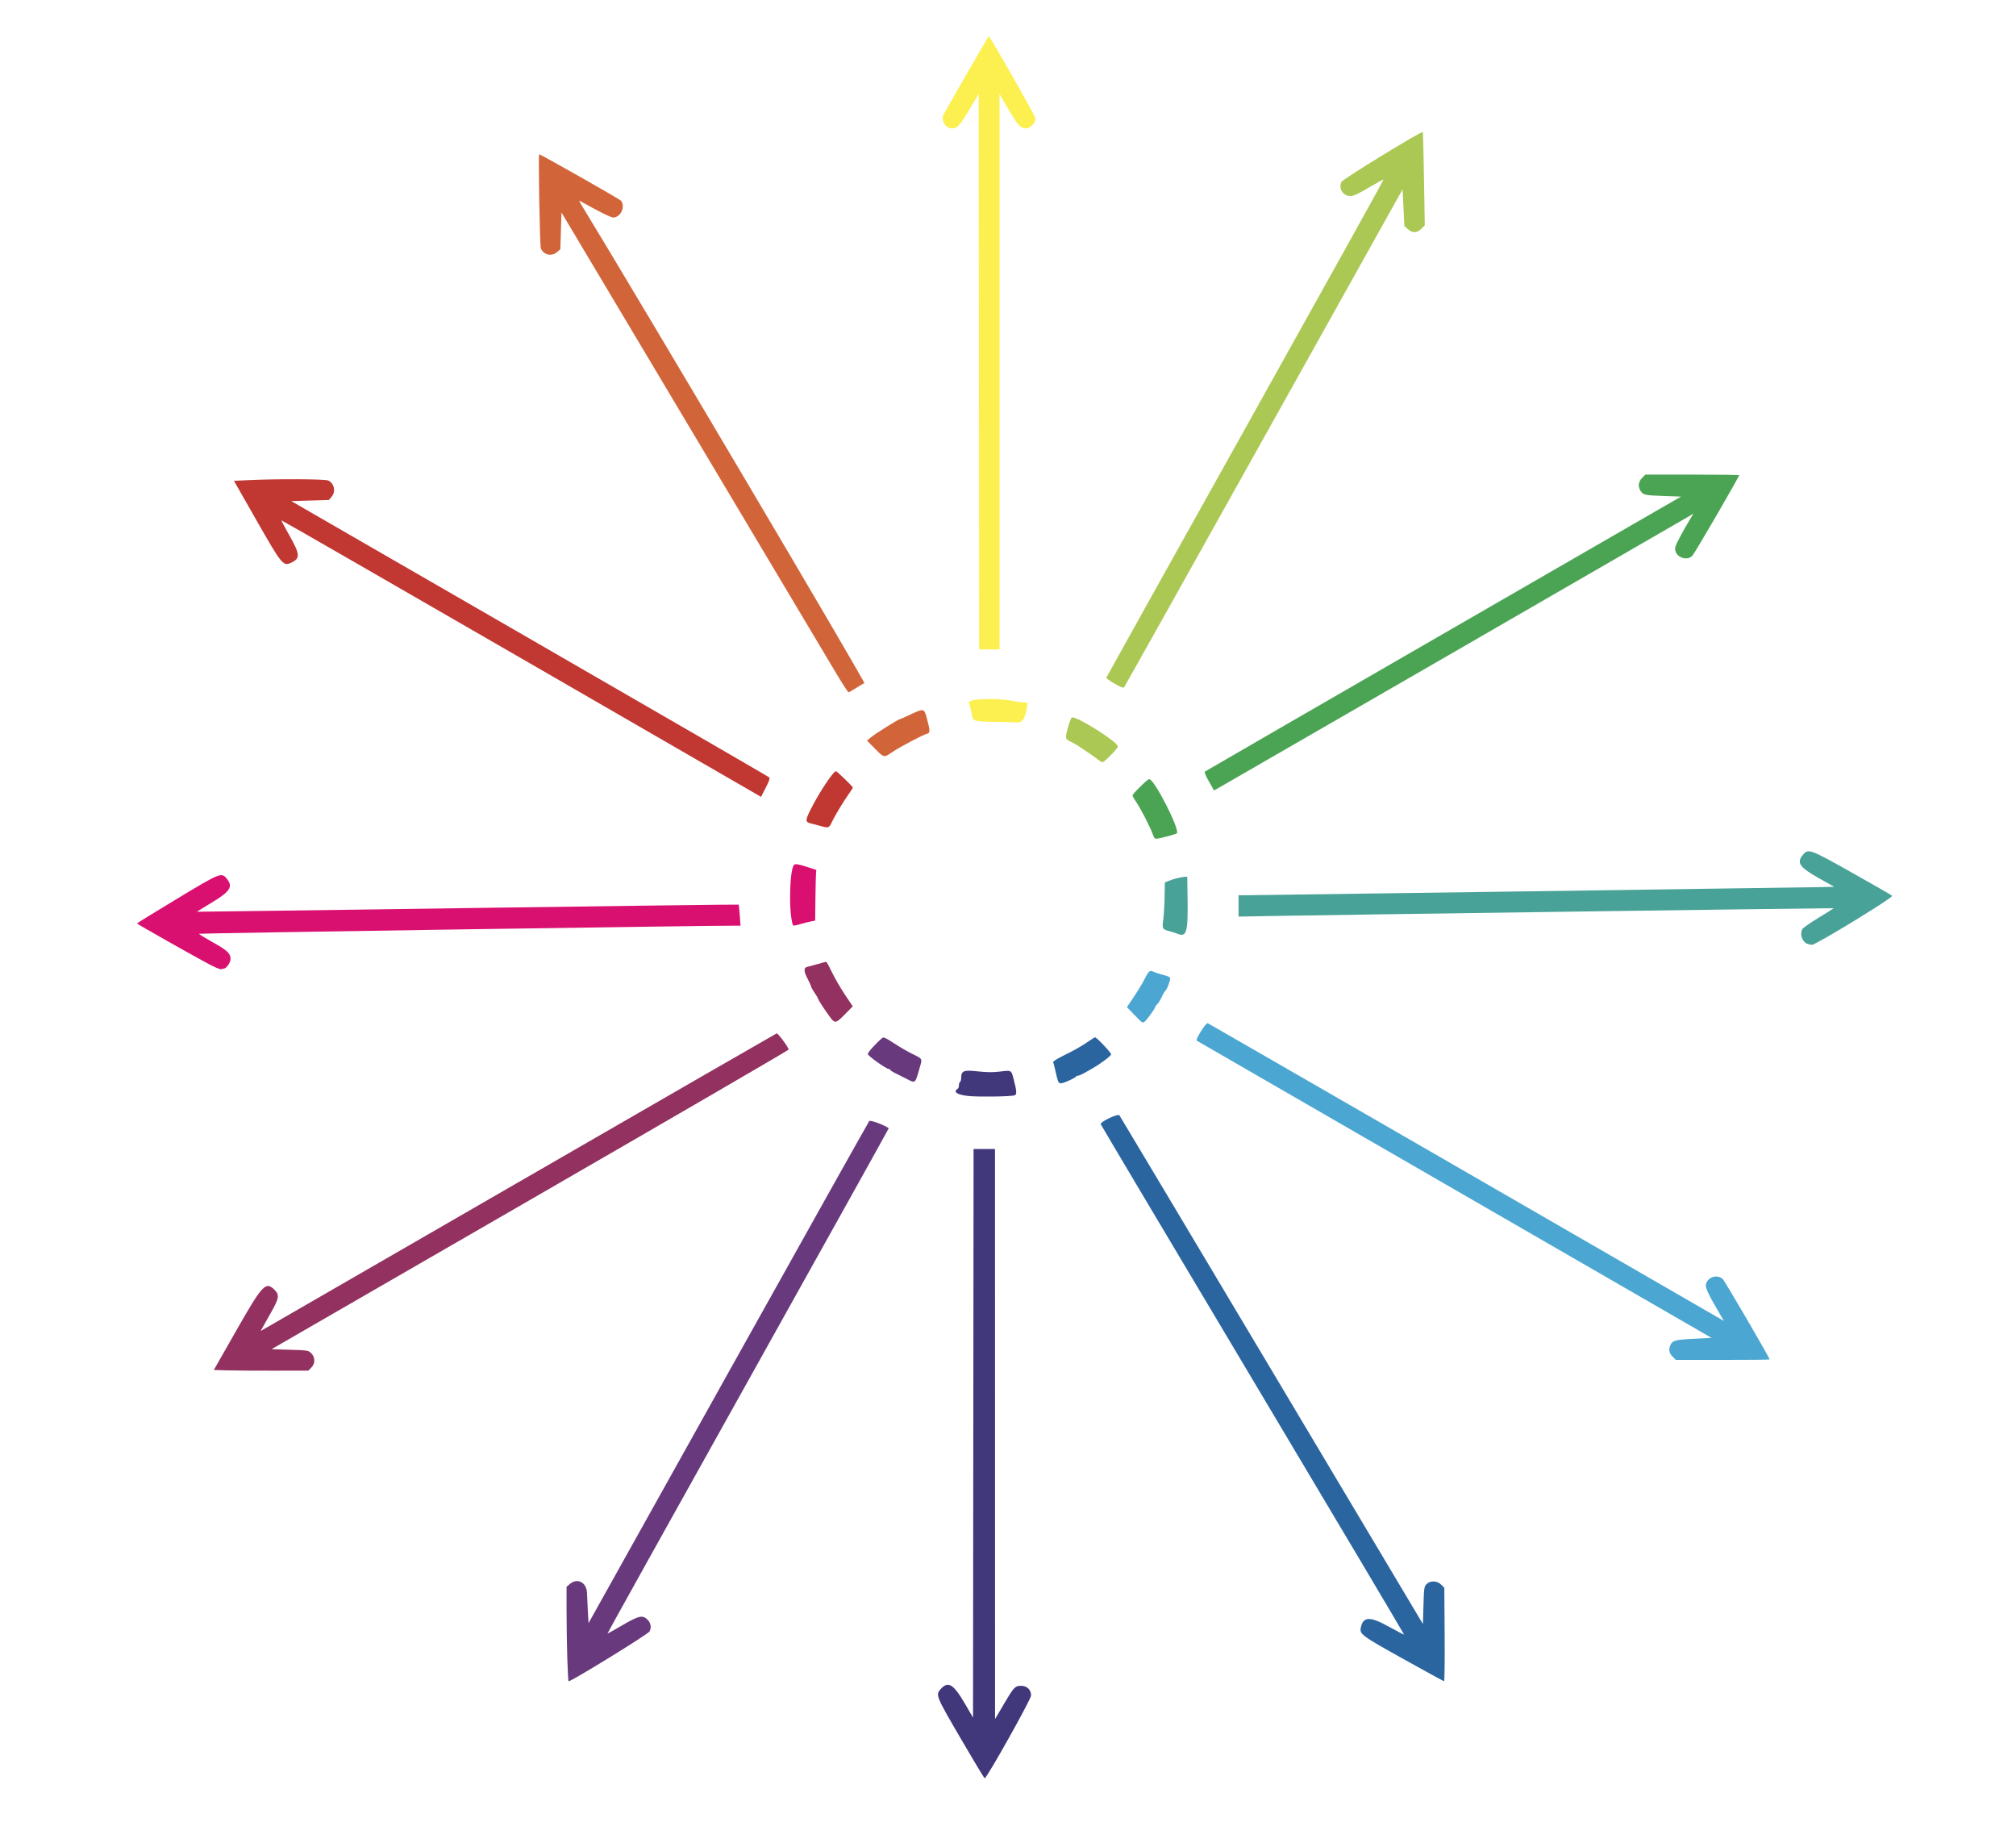
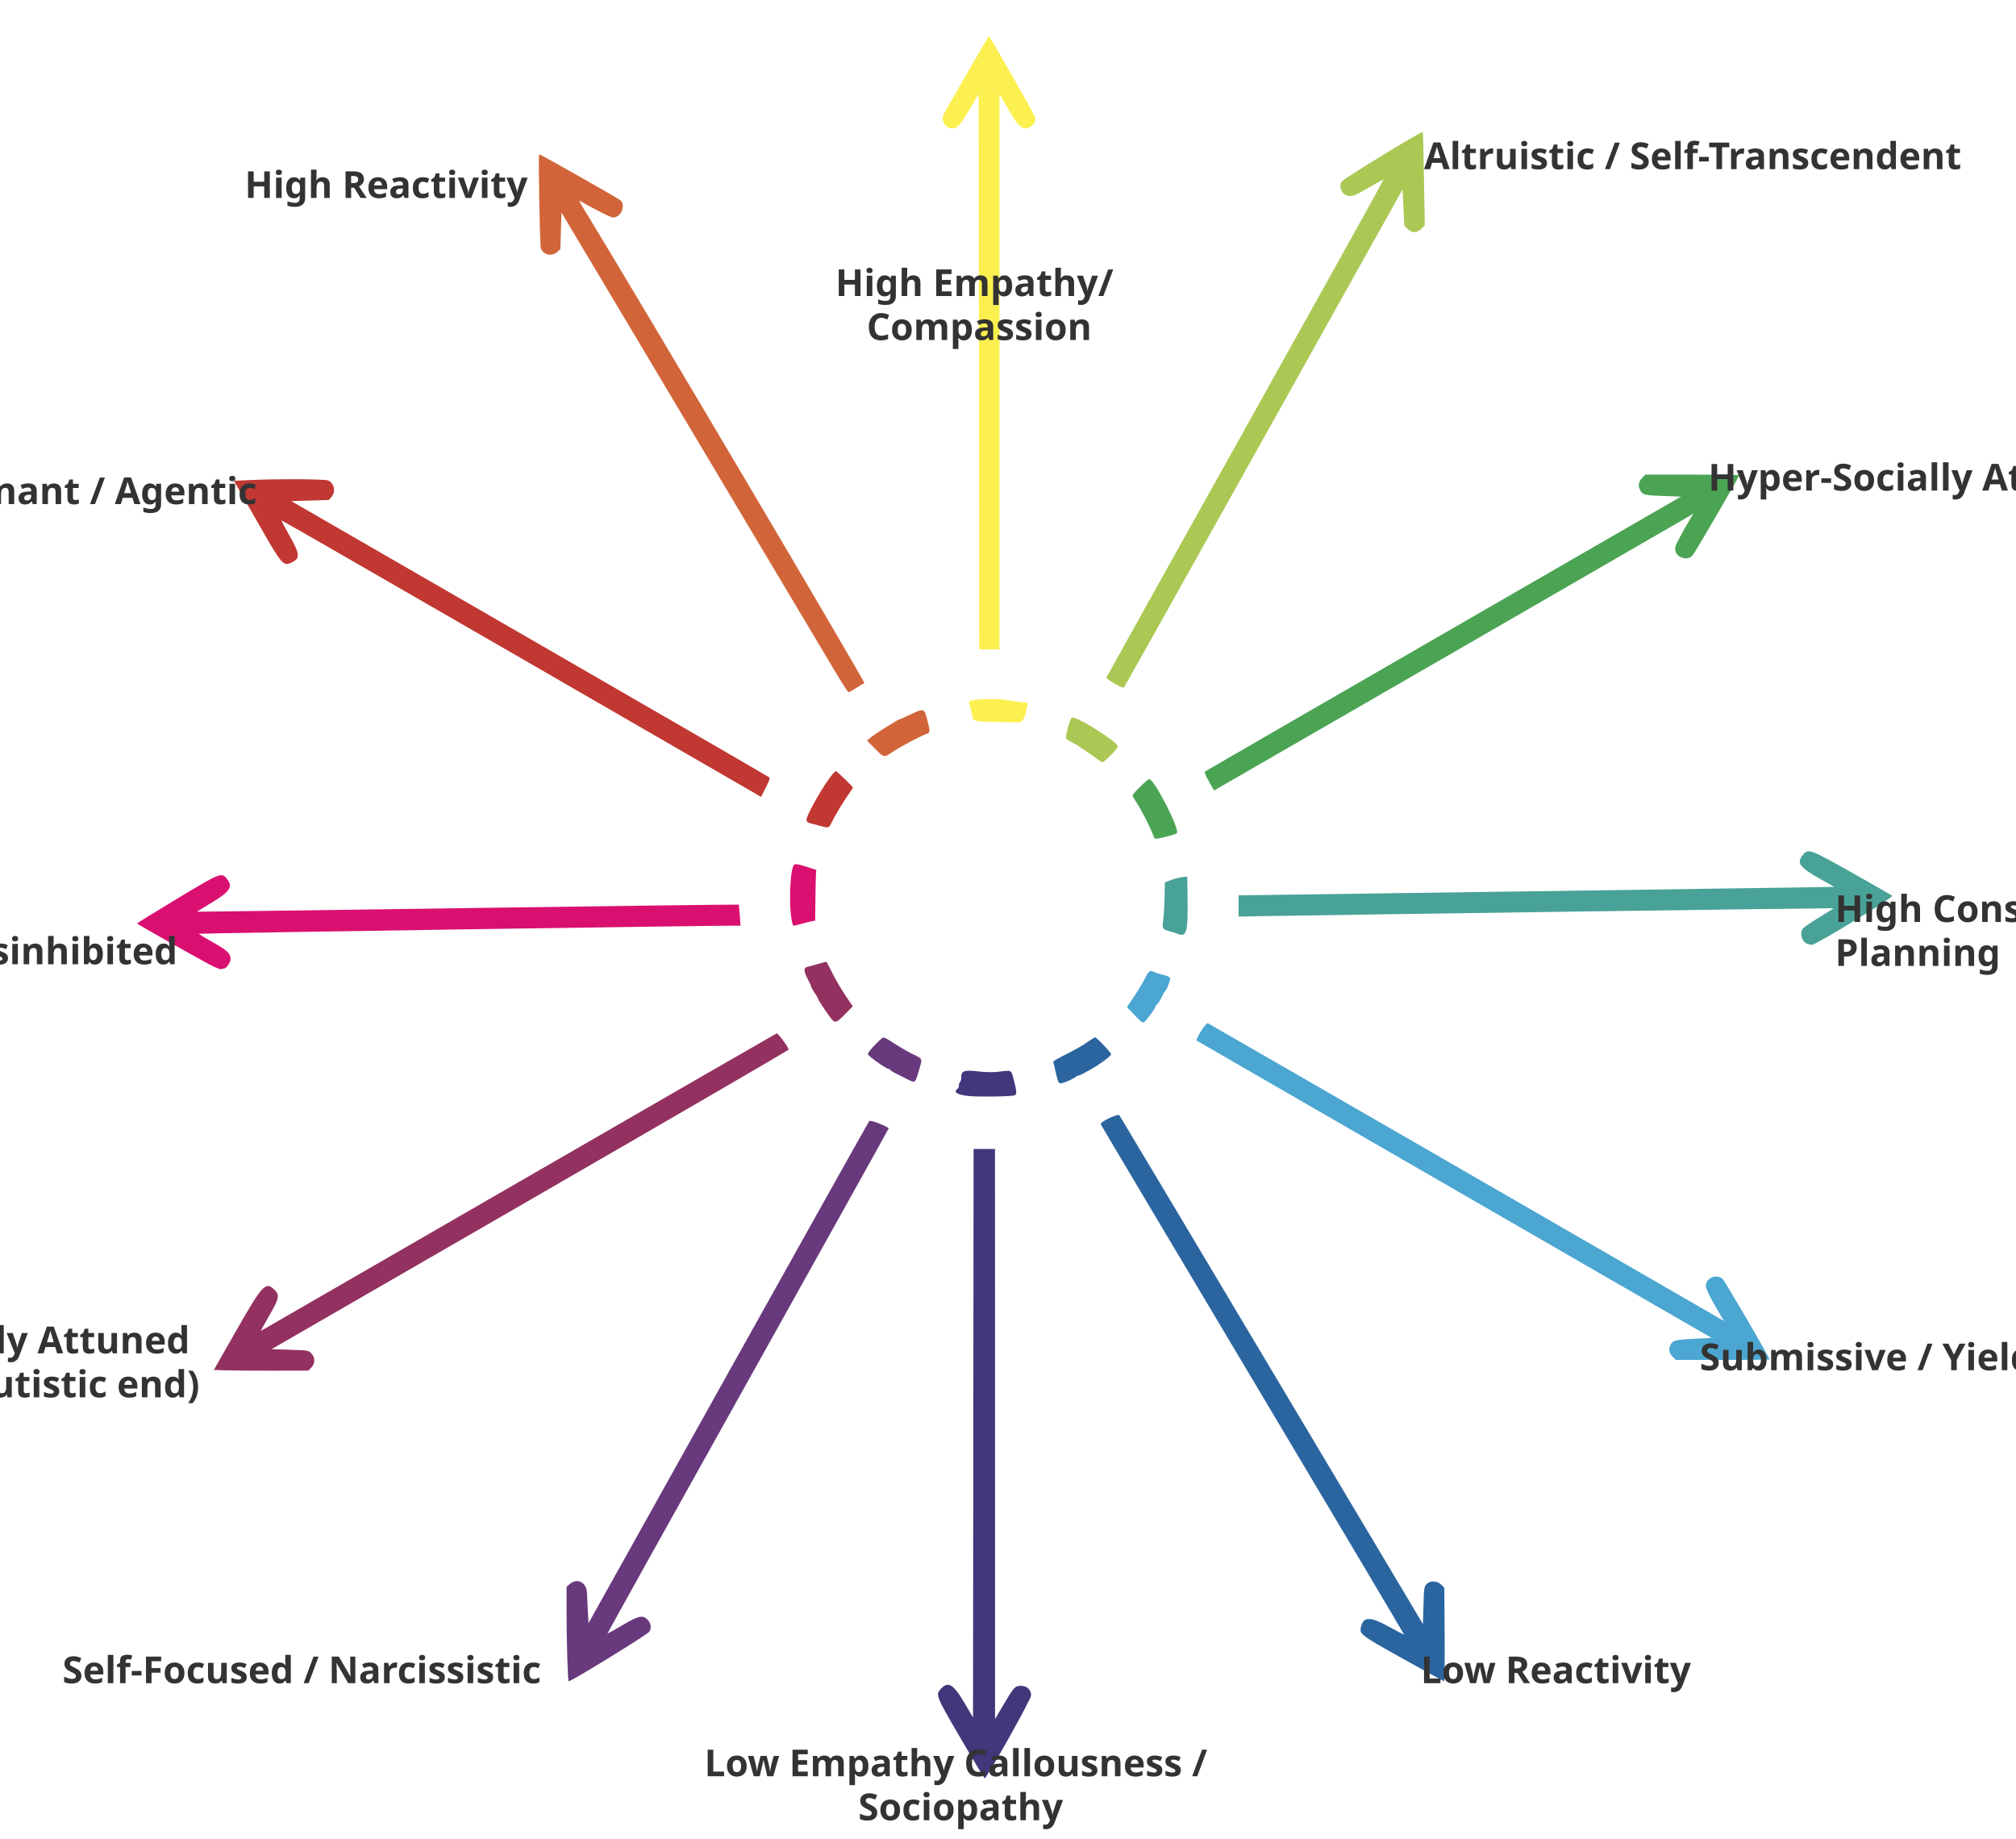
<svg xmlns="http://www.w3.org/2000/svg" version="1.1" id="svg1" width="1192" height="1086.667" viewBox="0 0 1192 1086.667">
  <defs id="defs1" />
  <g id="g1">
    <path style="fill:#fcf050;fill-opacity:1" d="m 578.819,219.728 -0.168,-164.167 -5.608,9.442 c -5.518,9.291 -7.007,10.891 -10.134,10.891 -3.587,0 -6.529,-4.324 -5.243,-7.707 0.499,-1.313 26.125,-45.79 26.963,-46.798 0.431,-0.518 27.215,46.522 27.506,48.307 0.457,2.807 -2.677,6.198 -5.728,6.198 -2.999,0 -4.855,-2.078 -10.406,-11.65 l -5.016,-8.65 V 219.744 383.894 h -5.999 -5.999 z" id="path33" />
    <path style="fill:#abc854;fill-opacity:1" d="m 658.984,404.092 c -2.75,-1.6 -4.937,-3.165 -4.859,-3.477 0.078,-0.312 37.058,-66.646 82.179,-147.41 45.121,-80.763 81.925,-146.955 81.787,-147.093 -0.138,-0.138 -4.064,2.007 -8.725,4.766 -6.504,3.85 -9.056,5.016 -10.979,5.016 -4.335,0 -7.174,-4.611 -5.188,-8.428 0.872,-1.676 47.467,-30.187 48.111,-29.439 0.095,0.11 0.388,12.571 0.651,27.69 l 0.478,27.49 -2.01,2.01 c -2.612,2.612 -5.371,2.672 -8.088,0.177 l -1.996,-1.833 -0.515,-10.817 -0.515,-10.817 -81.905,146.62 c -45.048,80.641 -82.248,147.033 -82.667,147.537 -0.63,0.758 -1.629,0.413 -5.762,-1.992 z" id="path32" />
    <path style="fill:#d16539;fill-opacity:1" d="m 493.851,397.061 c -3.993,-6.692 -42.046,-70.504 -84.563,-141.805 l -77.304,-129.639 -0.333,10.865 -0.333,10.865 -1.871,1.607 c -3.334,2.865 -8.112,1.779 -9.677,-2.199 -0.6,-1.525 -1.554,-55.528 -0.981,-55.527 0.95,0.002 47.515,26.398 48.363,27.415 2.832,3.397 -0.173,9.919 -4.571,9.919 -1.467,0 -8.422,-3.456 -19.89,-9.884 -0.345,-0.193 0.001,0.676 0.769,1.933 34.647,56.69 168.73,283.285 167.628,283.285 -0.31,0 -2.42,1.2 -4.689,2.667 -2.269,1.467 -4.387,2.667 -4.707,2.667 -0.319,0 -3.848,-5.475 -7.84,-12.167 z" id="path31" />
    <path style="fill:#fcf050;fill-opacity:1" d="m 588.032,426.728 c -12.097,-0.215 -12.723,-0.39 -13.249,-3.691 -0.188,-1.179 -0.632,-3.193 -0.988,-4.477 -0.355,-1.283 -0.758,-2.757 -0.895,-3.274 -0.573,-2.163 15.822,-2.852 25.192,-1.059 2.874,0.55 6.214,1 7.422,1 2.168,1.1e-4 2.191,0.033 1.783,2.5 -1.14,6.884 -2.723,9.53 -5.592,9.351 -1.313,-0.082 -7.466,-0.24 -13.672,-0.35 z" id="path30" />
    <path style="fill:#d16539;fill-opacity:1" d="m 517.299,442.513 -4.649,-4.715 2.322,-1.964 c 2.198,-1.859 16.101,-10.607 16.857,-10.607 0.195,0 2.861,-1.169 5.924,-2.597 8.691,-4.053 8.623,-4.068 10.34,2.264 1.919,7.074 1.927,8.362 0.056,8.847 -2.516,0.652 -15.911,7.7 -20.297,10.68 -5.296,3.599 -5.087,3.637 -10.554,-1.908 z" id="path29" />
    <path style="fill:#abc854;fill-opacity:1" d="m 649.202,449.017 c -1.624,-1.33 -6.048,-4.383 -12.218,-8.432 -0.917,-0.601 -2.792,-1.617 -4.167,-2.257 -1.948,-0.906 -2.5,-1.546 -2.5,-2.894 0,-2.355 2.537,-10.715 3.417,-11.259 2.158,-1.334 27.143,14.335 27.221,17.071 0.033,1.16 -7.938,9.314 -9.105,9.314 -0.42,0 -1.612,-0.695 -2.649,-1.544 z" id="path28" />
    <path style="fill:#4ba454;fill-opacity:1" d="m 714.797,461.94 c -2.149,-3.794 -2.795,-5.49 -2.248,-5.903 0.423,-0.318 63.904,-37.006 141.07,-81.528 l 140.302,-80.949 -10.302,-0.363 c -11.104,-0.391 -12.016,-0.592 -13.595,-3.003 -1.66,-2.534 -1.314,-5.463 0.909,-7.685 l 1.949,-1.949 h 27.718 c 15.245,0 27.718,0.155 27.718,0.344 0,0.971 -26.311,46.229 -27.686,47.623 -3.683,3.735 -10.953,0.221 -10.12,-4.892 0.289,-1.772 4.118,-9.015 9.366,-17.718 l 1.392,-2.309 -2.309,1.407 c -2.556,1.557 -271.408,156.758 -277.394,160.132 l -3.752,2.115 z" id="path27" />
    <path style="fill:#c13732;fill-opacity:1" d="m 308.317,389.225 c -77.917,-45.007 -141.774,-81.736 -141.906,-81.62 -0.131,0.116 1.86,3.904 4.426,8.417 6.41,11.275 6.738,13.831 2.085,16.237 -5.466,2.827 -5.8,2.439 -21.285,-24.698 l -13.314,-23.333 8.83,-0.421 c 16.341,-0.78 44.951,-0.647 46.848,0.218 3.642,1.659 4.683,6.591 2.041,9.666 l -1.607,1.871 -11.103,0.333 -11.103,0.333 140.877,81.273 c 77.482,44.7 141.227,81.6 141.655,82 0.585,0.547 0.09,2.067 -2,6.141 l -2.778,5.414 z" id="path26" />
    <path style="fill:#c13732;fill-opacity:1" d="m 484.984,488.22 c -1.65,-0.478 -3.75,-1.034 -4.667,-1.235 -4.328,-0.951 -4.424,-1.615 -1.176,-8.142 4.996,-10.038 13.522,-22.949 15.155,-22.949 0.574,0 10.021,9.142 10.021,9.697 0,0.165 -1.021,1.725 -2.268,3.468 -3.225,4.505 -8.521,13.282 -10.259,17.002 -1.615,3.456 -1.954,3.564 -6.806,2.159 z" id="path25" />
    <path style="fill:#4ba454;fill-opacity:1" d="m 681.722,493.506 c -1.766,-4.884 -7.265,-15.577 -10.251,-19.933 -1.001,-1.46 -1.82,-2.968 -1.82,-3.351 0,-0.962 8.847,-9.661 9.825,-9.661 3.052,0 18.428,30.154 16.344,32.052 -0.574,0.523 -8.166,2.614 -11.182,3.08 -1.824,0.282 -2.098,0.076 -2.916,-2.187 z" id="path24" />
    <path style="fill:#da1070;fill-opacity:1" d="m 468.678,546.394 c -2.519,-7.935 -1.773,-33.587 1.028,-35.354 0.717,-0.452 2.804,-0.072 6.984,1.271 l 5.961,1.916 -0.185,2.333 c -0.102,1.283 -0.252,8.028 -0.333,14.989 l -0.148,12.655 -2.333,0.452 c -1.283,0.249 -3.983,0.925 -6,1.503 -4.446,1.275 -4.64,1.284 -4.973,0.234 z" id="path23" />
    <path style="fill:#49a297;fill-opacity:1" d="m 695.984,551.9 c -0.733,-0.314 -2.782,-0.966 -4.552,-1.449 -4.228,-1.154 -4.371,-1.425 -3.628,-6.89 0.349,-2.567 0.702,-8.544 0.785,-13.283 l 0.151,-8.616 1.955,-0.819 c 2.73,-1.144 6.919,-2.247 9.288,-2.447 l 2,-0.169 0.201,13.333 c 0.298,19.707 -0.623,22.725 -6.201,20.34 z" id="path22" />
    <path style="fill:#49a297;fill-opacity:1" d="m 1068.555,557.9 c -3.041,-1.227 -4.519,-5.656 -2.899,-8.683 0.37,-0.691 4.72,-3.721 9.668,-6.733 4.947,-3.012 8.92,-5.539 8.827,-5.615 -0.174,-0.144 -295.343,3.948 -331.334,4.594 l -20.5,0.368 v -6.301 -6.301 h 3.427 c 4.864,0 331.241,-4.626 340.84,-4.831 l 7.933,-0.169 -8.803,-4.941 c -11.767,-6.605 -13.63,-9.303 -9.671,-14.007 3.165,-3.762 4.009,-3.452 29.22,10.726 12.496,7.027 23.093,13.111 23.548,13.518 0.974,0.872 -45.227,29.083 -47.495,29.001 -0.733,-0.026 -1.976,-0.307 -2.762,-0.625 z" id="path21" />
    <path style="fill:#da1070;fill-opacity:1" d="m 123.809,570.1 c -10.458,-5.577 -42.779,-23.858 -42.797,-24.206 -0.009,-0.183 10.622,-6.743 23.625,-14.578 26.004,-15.668 26.37,-15.812 29.652,-11.641 3.592,4.566 1.705,7.409 -9.295,14.006 -4.737,2.841 -8.552,5.217 -8.478,5.28 0.074,0.063 72.097,-0.913 160.052,-2.17 87.955,-1.257 160.029,-2.173 160.166,-2.036 0.137,0.137 0.444,2.999 0.682,6.36 l 0.434,6.112 -1.933,-0.031 c -11.104,-0.177 -318.267,4.456 -318.267,4.801 0,0.256 3.609,2.477 8.021,4.936 8.712,4.856 10.646,6.664 10.646,9.954 0,2.09 -2.472,5.674 -3.914,5.674 -0.354,0 -1.08,0.167 -1.614,0.372 -0.533,0.205 -3.675,-1.07 -6.981,-2.833 z" id="path20" />
    <path style="fill:#4ba6d2;fill-opacity:1" d="m 670.76,599.959 -4.443,-4.602 4.19,-6.231 c 2.305,-3.427 5.206,-8.256 6.447,-10.731 2.247,-4.479 3.001,-5.044 5.205,-3.898 0.637,0.331 2.508,0.962 4.158,1.403 5.7,1.522 5.987,1.725 5.367,3.797 -0.973,3.251 -1.894,5.296 -2.823,6.261 -0.496,0.515 -1.462,2.203 -2.148,3.75 -0.686,1.547 -1.806,3.319 -2.488,3.937 -0.683,0.618 -1.241,1.424 -1.241,1.793 0,0.751 -5.185,7.854 -6.289,8.614 -1.163,0.801 -1.31,0.699 -5.936,-4.092 z" id="path19" />
    <path style="fill:#933160;fill-opacity:1" d="m 490.828,601.312 c -3.031,-4.057 -7.177,-10.431 -7.177,-11.034 0,-0.263 -0.9,-1.786 -2,-3.384 -1.1,-1.599 -2,-3.197 -2,-3.552 0,-0.355 -0.9,-2.356 -2,-4.448 -2.433,-4.626 -2.579,-6.755 -0.5,-7.312 0.825,-0.221 2.7,-0.711 4.167,-1.09 1.467,-0.379 3.588,-0.968 4.714,-1.31 1.126,-0.342 2.247,-0.621 2.492,-0.621 0.245,0 1.768,2.775 3.385,6.167 1.617,3.392 5.046,9.317 7.62,13.167 l 4.679,7 -4.375,4.448 c -5.613,5.706 -6.129,5.819 -9.004,1.971 z" id="path18" />
    <path style="fill:#68397c;fill-opacity:1" d="m 535.984,637.732 c -2.2,-1.114 -5.275,-2.658 -6.833,-3.431 -1.558,-0.773 -2.833,-1.63 -2.833,-1.906 0,-0.276 -0.391,-0.501 -0.87,-0.501 -1.436,0 -12.101,-7.58 -12.325,-8.76 -0.172,-0.906 4.834,-6.491 8.63,-9.627 0.658,-0.544 2.344,0.248 6.885,3.236 3.307,2.176 8.19,5.007 10.851,6.29 5.935,2.864 5.849,2.723 4.515,7.385 -3.015,10.54 -2.527,10.096 -8.019,7.314 z" id="path17" />
    <path style="fill:#2b65a0;fill-opacity:1" d="m 625.765,639.442 c -0.364,-0.68 -1.106,-3.382 -1.648,-6.004 -0.543,-2.622 -1.185,-5.088 -1.427,-5.48 -0.262,-0.425 1.926,-1.877 5.427,-3.601 7.29,-3.59 11.62,-6.048 15.693,-8.91 1.738,-1.221 3.396,-2.22 3.685,-2.22 0.954,0 9.489,9.013 9.486,10.017 -0.003,0.93 -6.237,5.593 -11.33,8.476 -1.283,0.726 -3.467,1.963 -4.854,2.747 -1.386,0.785 -2.936,1.427 -3.444,1.427 -0.508,0 -1.024,0.239 -1.146,0.531 -0.27,0.646 -5.761,3.244 -8.094,3.829 -1.246,0.313 -1.858,0.1 -2.347,-0.813 z" id="path16" />
    <path style="fill:#41377b;fill-opacity:1" d="m 572.847,647.908 c -6.902,-0.672 -9.585,-2.458 -6.53,-4.347 0.367,-0.227 0.667,-1.127 0.667,-2 0,-0.873 0.3,-1.773 0.667,-2 0.367,-0.227 0.667,-1.261 0.667,-2.299 0,-4.288 1.437,-4.868 9.773,-3.941 5.427,0.603 8.944,0.643 13,0.145 7.051,-0.865 6.803,-0.995 8.198,4.293 1.866,7.073 2.011,9.204 0.662,9.722 -1.911,0.733 -20.883,1.032 -27.104,0.426 z" id="path15" />
    <path style="fill:#4ba6d2;fill-opacity:1" d="m 988.933,801.946 c -2.072,-2.072 -2.447,-4.229 -1.208,-6.947 1.184,-2.6 2.983,-3.064 13.948,-3.599 l 10.355,-0.506 -151.89,-87.667 c -83.54,-48.217 -152.184,-87.84 -152.544,-88.053 -0.964,-0.57 5.433,-10.74 6.499,-10.331 0.62,0.238 269.638,155.385 302.216,174.293 l 2.991,1.736 -1.446,-2.451 c -7.496,-12.705 -9.646,-17.174 -9.213,-19.147 0.955,-4.349 6.641,-6.19 9.923,-3.213 1.297,1.176 27.754,46.528 27.754,47.575 0,0.142 -12.473,0.259 -27.718,0.259 h -27.718 z" id="path14" />
    <path style="fill:#933160;fill-opacity:1" d="m 133.872,810.077 -7.445,-0.225 12.993,-22.812 c 15.851,-27.829 17.687,-29.791 22.948,-24.53 2.976,2.976 2.627,5.059 -2.287,13.648 -2.33,4.072 -4.614,8.123 -5.077,9.003 l -0.842,1.6 2.91,-1.639 c 1.601,-0.901 70.068,-40.418 152.149,-87.815 82.081,-47.397 149.581,-86.293 150,-86.435 0.727,-0.247 7.095,8.351 7.095,9.58 0,0.324 -68.799,40.306 -152.886,88.849 l -152.886,88.26 10.873,0.333 c 10.642,0.326 10.91,0.37 12.619,2.082 2.406,2.409 2.405,6.095 -0.001,8.503 l -1.748,1.748 -20.486,0.037 c -11.267,0.021 -23.836,-0.064 -27.931,-0.188 z" id="path13" />
    <path style="fill:#2b65a0;fill-opacity:1" d="m 829.753,980.685 c -24.979,-13.913 -26.006,-14.679 -25.112,-18.75 1.4,-6.374 5.425,-6.486 16.341,-0.454 4.949,2.735 9.088,4.882 9.198,4.772 0.11,-0.11 -40.163,-67.883 -89.496,-150.607 -49.333,-82.724 -89.772,-150.715 -89.865,-151.091 -0.352,-1.43 10.193,-6.437 11.055,-5.249 0.427,0.589 40.977,68.486 90.11,150.883 l 89.333,149.812 0.333,-11.037 c 0.312,-10.334 0.429,-11.132 1.837,-12.538 2.223,-2.219 6.266,-2.064 8.663,0.332 l 1.833,1.833 0.194,27.652 c 0.107,15.209 -0.043,27.633 -0.333,27.61 -0.29,-0.023 -11.132,-5.948 -24.092,-13.167 z" id="path12" />
    <path style="fill:#68397c;fill-opacity:1" d="m 335.425,980.394 c -0.241,-7.425 -0.438,-19.998 -0.439,-27.941 l -0.002,-14.441 2.051,-1.726 c 4.42,-3.719 9.871,-0.791 10.034,5.389 0.047,1.77 0.272,6.506 0.5,10.525 l 0.415,7.307 82.605,-147.973 c 45.433,-81.385 82.954,-148.359 83.381,-148.831 0.64,-0.708 8.522,2.173 11.535,4.217 0.103,0.07 -37.322,67.268 -83.167,149.328 -45.845,82.06 -83.271,149.285 -83.168,149.388 0.103,0.103 4.078,-2.102 8.834,-4.901 9.496,-5.589 11.838,-6.146 14.667,-3.488 2.115,1.987 2.645,4.737 1.384,7.177 -0.836,1.617 -46.1,29.471 -47.892,29.471 -0.165,0 -0.498,-6.075 -0.738,-13.5 z" id="path11" />
    <path style="fill:#41377b;fill-opacity:1" d="m 568.038,1027.694 c -14.678,-25.175 -14.92,-25.77 -11.865,-29.189 4.408,-4.933 7.533,-3.068 14.311,8.54 l 4.833,8.276 0.168,-168.047 0.168,-168.047 h 6.332 6.332 l 0.011,168.5 0.011,168.5 5.284,-8.981 c 5.893,-10.017 6.53,-10.686 10.184,-10.686 3.44,0 5.842,2.334 5.842,5.678 0,2.278 -26.124,48.883 -27.446,48.962 -0.245,0.015 -6.62,-10.563 -14.167,-23.507 z" id="path10" />
+     <g id="labels" font-family="sans-serif" font-size="22" font-weight="bold" fill="#333333">
+       <text x="579" y="175" text-anchor="middle">
+         <tspan x="579" dy="0">High Empathy/</tspan>
+         <tspan x="579" dy="26">Compassion</tspan>
+       </text>
+       <text x="842" y="100" text-anchor="start">Altruistic / Self-Transcendent</text>
+       <text x="1010" y="290" text-anchor="start">Hyper-Socially Attuned</text>
+       <text x="1085" y="545" text-anchor="start">
+         <tspan x="1085" dy="0">High Conscientiousness /</tspan>
+         <tspan x="1085" dy="26">Planning</tspan>
+       </text>
+       <text x="1005" y="810" text-anchor="start">Submissive / Yielding</text>
+       <text x="840" y="995" text-anchor="start">Low Reactivity</text>
+       <text x="568" y="1050" text-anchor="middle">
+         <tspan x="568" dy="0">Low Empathy Callousness /</tspan>
+         <tspan x="568" dy="26">Sociopathy</tspan>
+       </text>
+       <text x="320" y="995" text-anchor="end">Self-Focused / Narcissistic</text>
+       <text x="118" y="800" text-anchor="end">
+         <tspan x="118" dy="0">Hypo-Socially Attuned</tspan>
+         <tspan x="118" dy="26">(Autistic end)</tspan>
+       </text>
+       <text x="105" y="570" text-anchor="end">Impulsive / Disinhibited</text>
+       <text x="152" y="298" text-anchor="end">Dominant / Agentic</text>
+       <text x="312" y="117" text-anchor="end">High Reactivity</text>
+     </g>
  </g>
</svg>
